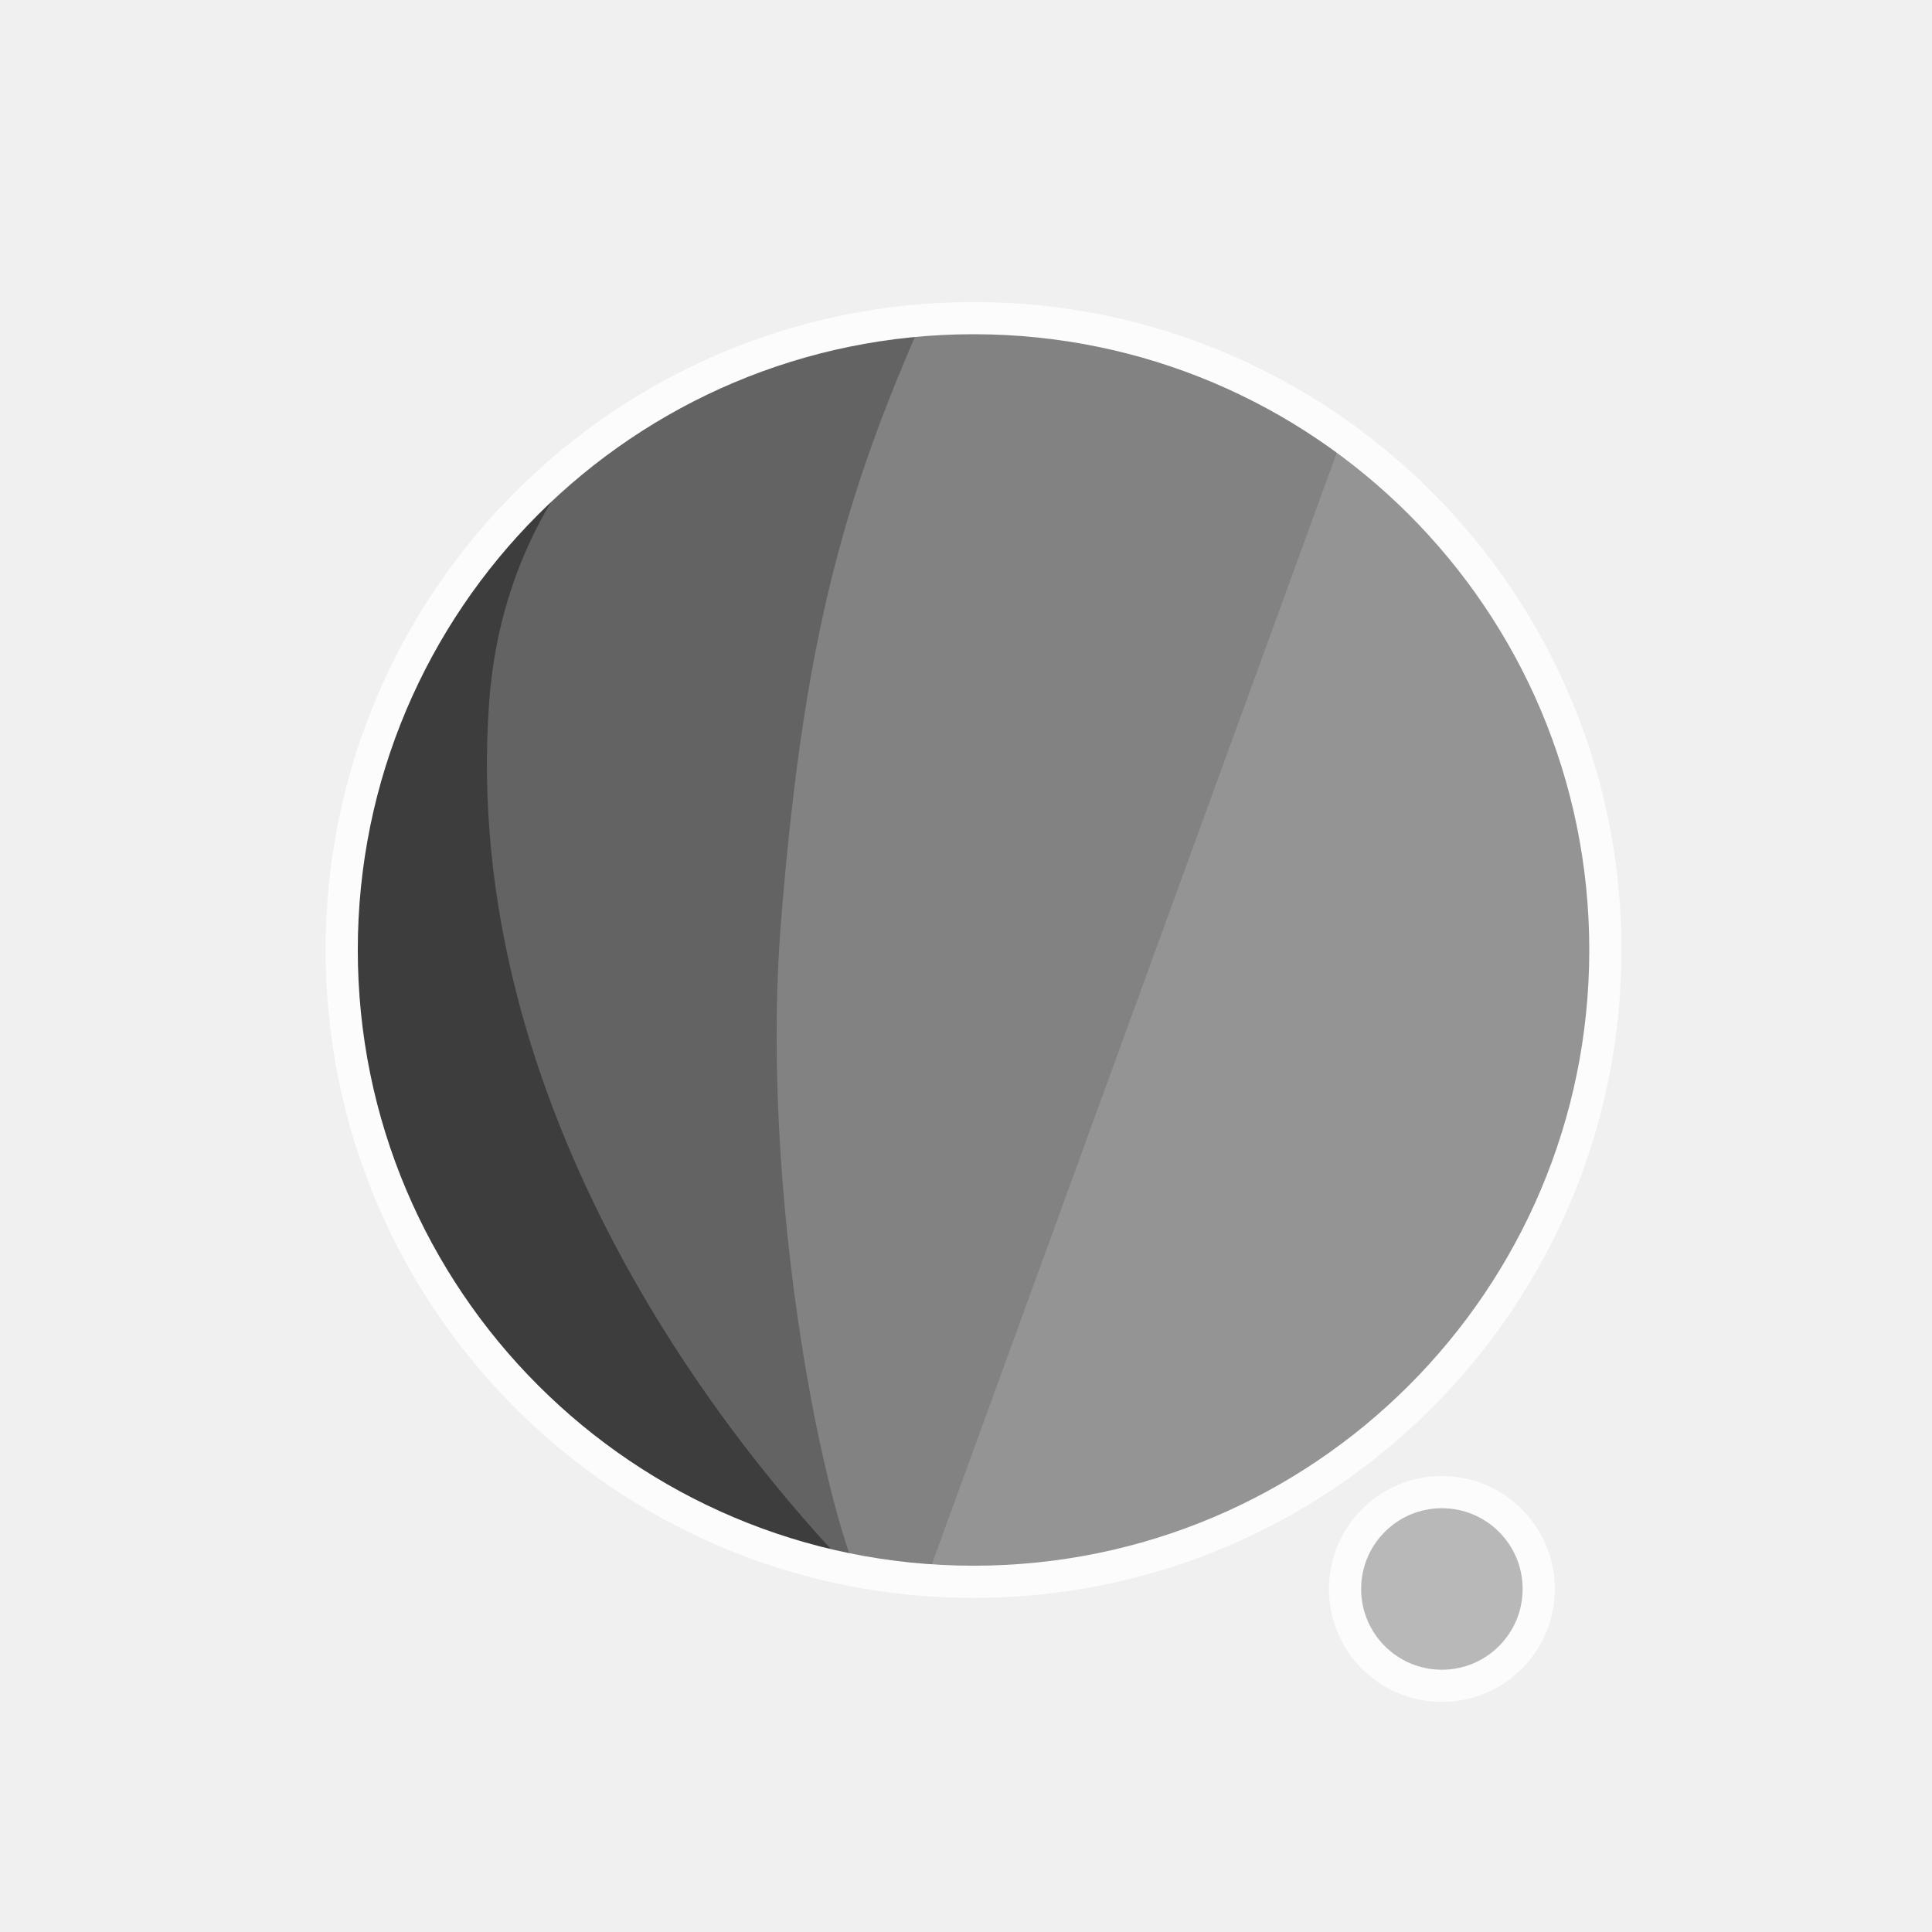
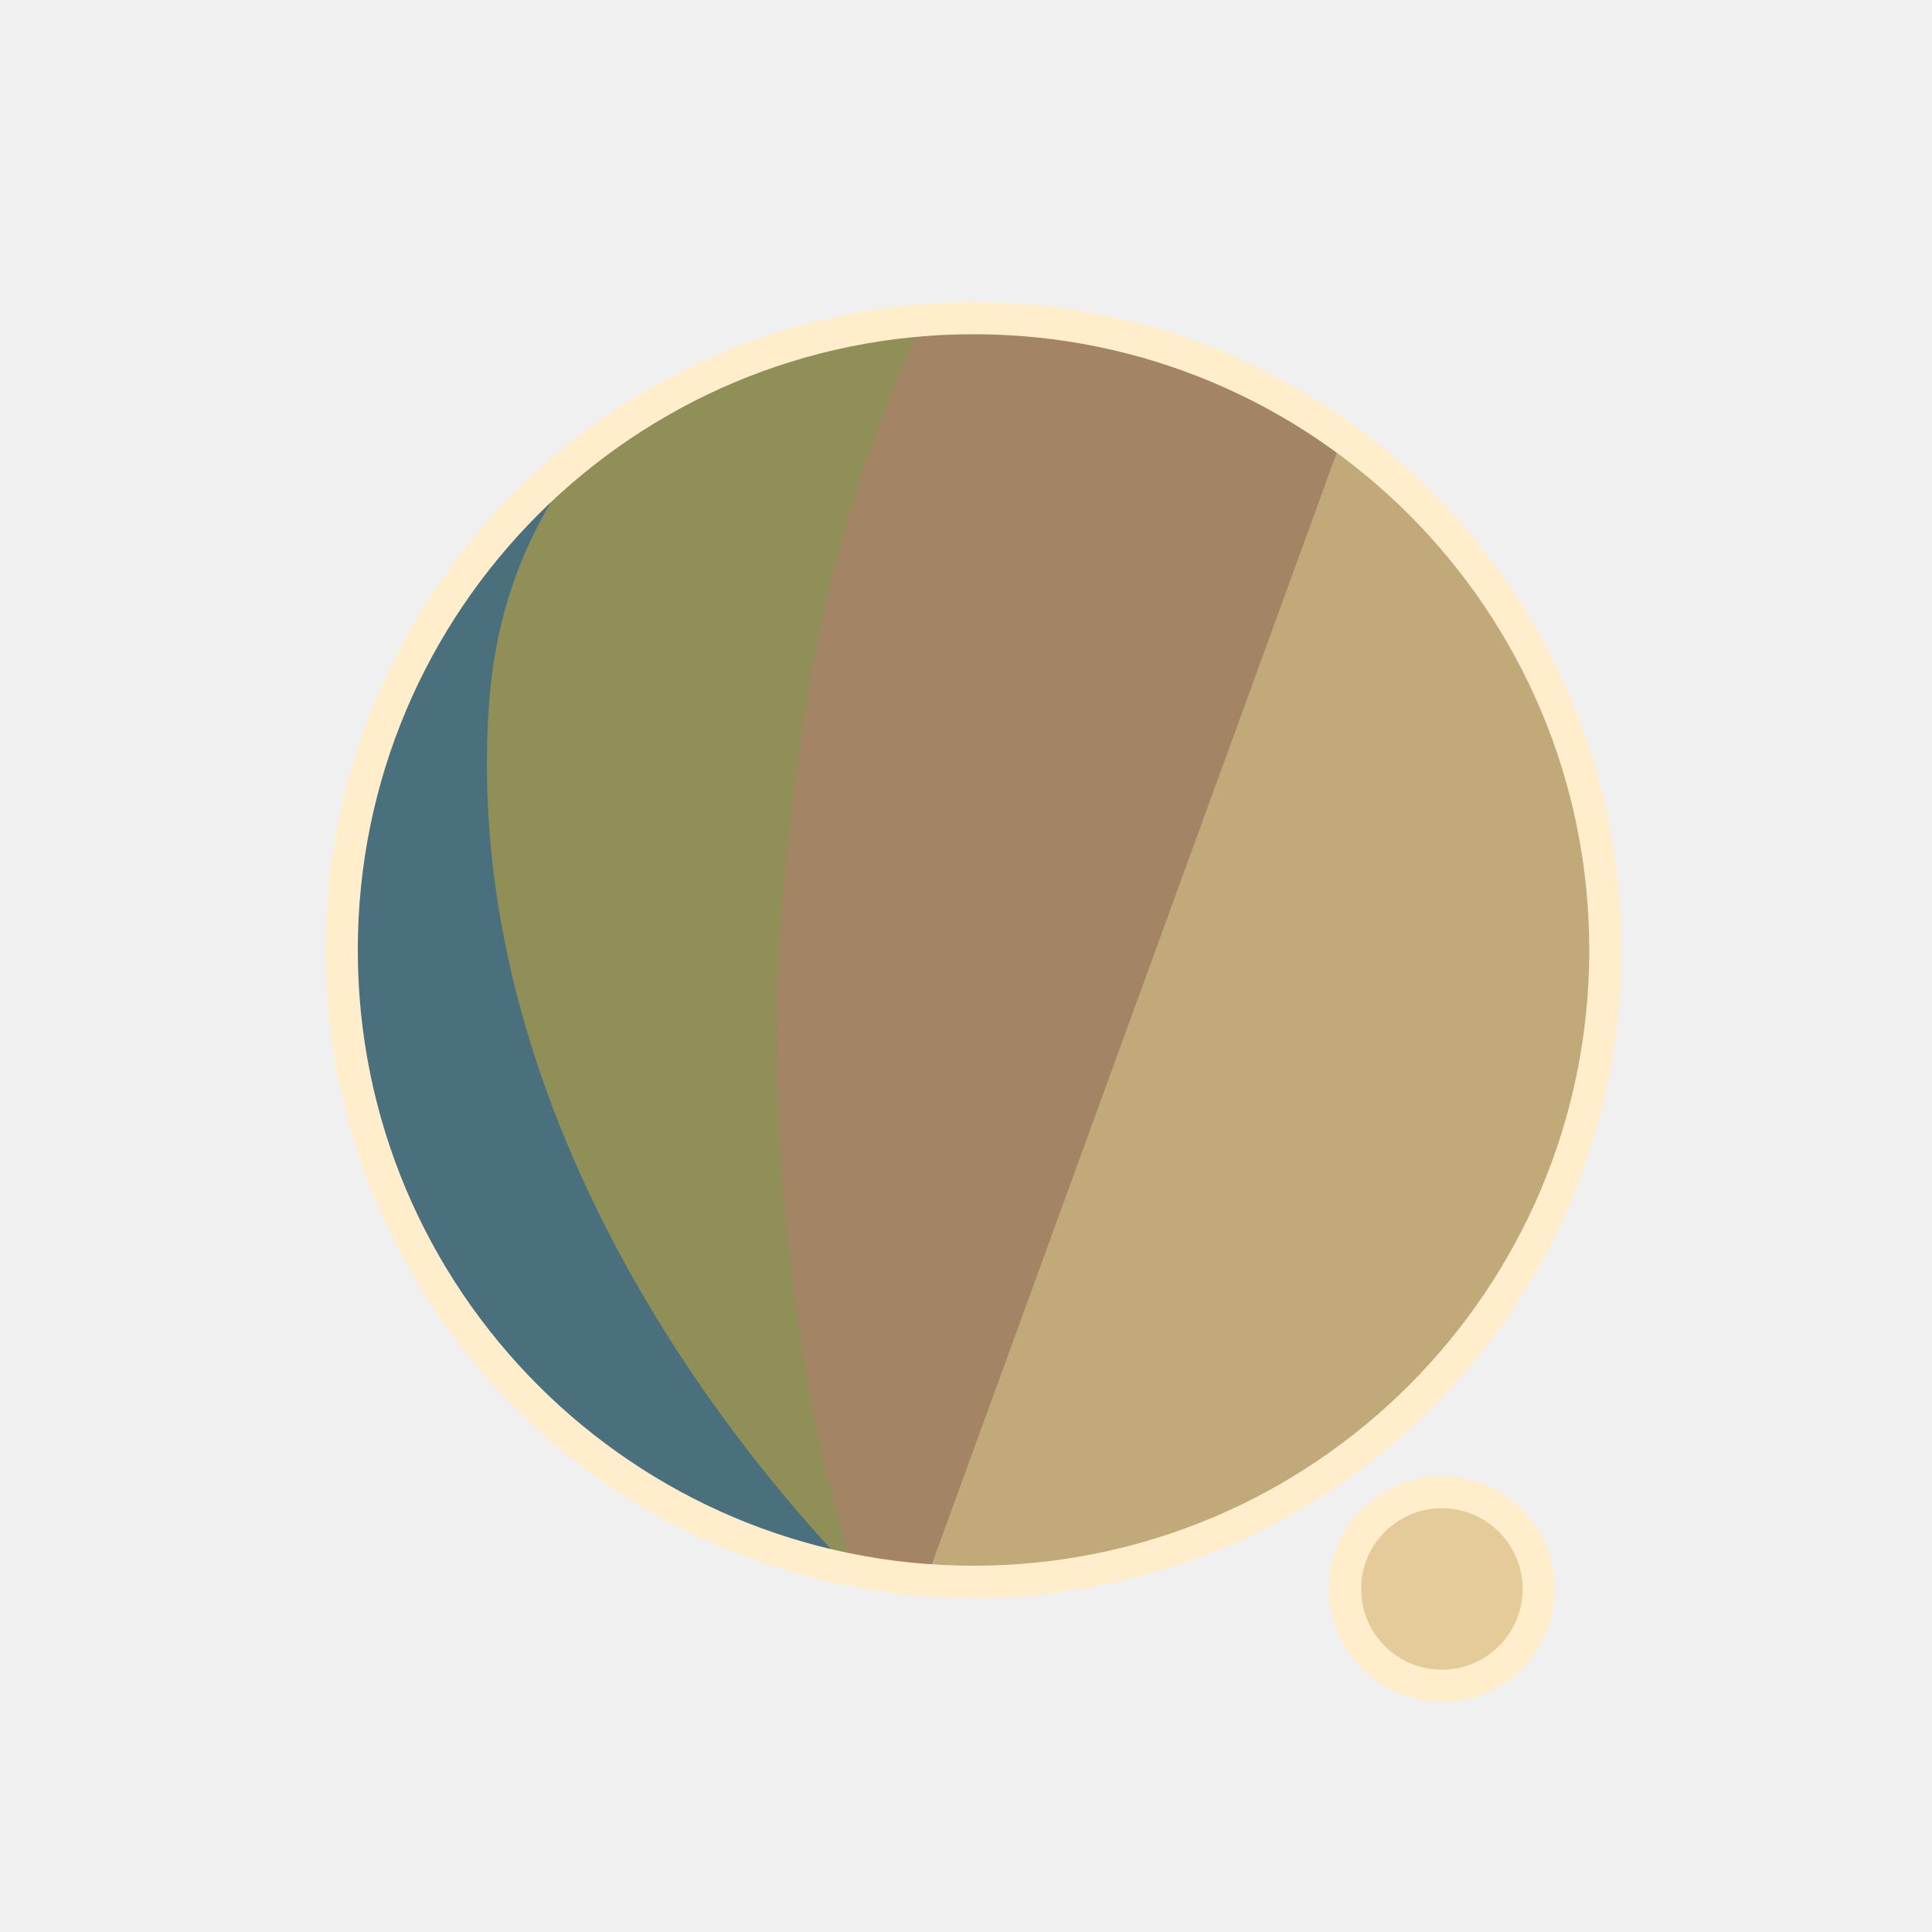
<svg xmlns="http://www.w3.org/2000/svg" width="300" height="300" viewBox="0 0 79.375 79.375" version="1.1" id="svg1">
  <defs id="defs1">
    <filter id="mask-powermask-path-effect5_inverse" style="color-interpolation-filters:sRGB" height="100" width="100" x="-50" y="-50">
      <feColorMatrix id="mask-powermask-path-effect5_primitive1" values="1" type="saturate" result="fbSourceGraphic" />
      <feColorMatrix id="mask-powermask-path-effect5_primitive2" values="-1 0 0 0 1 0 -1 0 0 1 0 0 -1 0 1 0 0 0 1 0 " in="fbSourceGraphic" />
    </filter>
    <clipPath clipPathUnits="userSpaceOnUse" id="clipPath1">
      <circle style="display:inline;fill:#000000;fill-opacity:1;stroke:none;stroke-width:0.214" id="circle3" cx="44.886" cy="38.249" r="22.842" />
    </clipPath>
    <clipPath clipPathUnits="userSpaceOnUse" id="clipPath3">
      <circle style="display:inline;opacity:1;fill:#000000;fill-opacity:1;stroke:none;stroke-width:2.646;stroke-dasharray:none;stroke-opacity:1" id="circle4" cx="39.235" cy="39.029" r="25.959" />
    </clipPath>
    <clipPath clipPathUnits="userSpaceOnUse" id="clipPath4">
      <circle style="display:inline;opacity:1;fill:#000000;fill-opacity:1;stroke:none;stroke-width:0.243" id="circle5" cx="39.997" cy="39.029" r="25.959" />
    </clipPath>
    <clipPath clipPathUnits="userSpaceOnUse" id="clipPath19">
      <g id="g20" style="display:inline">
        <circle style="display:inline;opacity:1;fill:#ffffff;fill-opacity:1;stroke:#000000;stroke-width:1.323;stroke-dasharray:none;stroke-opacity:1" id="circle20" cx="39.997" cy="39.029" r="25.959" />
        <path style="display:inline;fill:#ffffff;fill-opacity:1;stroke:none;stroke-width:1.323;stroke-linecap:round;stroke-linejoin:round;stroke-dasharray:none;stroke-opacity:1" d="M 40.972,71.749 65.107,9.074 51.262,8.513 29.654,71.374 Z" id="path20" />
      </g>
    </clipPath>
  </defs>
  <g id="layer1">
-     <circle style="display:inline;opacity:1;fill:#949494;fill-opacity:1;stroke:none;stroke-width:2.646;stroke-dasharray:none;stroke-opacity:1" id="path1" cx="39.997" cy="39.029" r="25.959" />
-     <circle style="display:inline;opacity:1;fill:#B8B8B8;fill-opacity:1;stroke:#FCFCFC;stroke-width:1.323;stroke-linecap:round;stroke-linejoin:round;stroke-dasharray:none;stroke-opacity:1" id="path23" cx="59.239" cy="65.282" r="3.979" />
-     <path style="display:inline;opacity:1;fill:#828282;fill-opacity:1;stroke:none;stroke-width:2.646;stroke-linecap:round;stroke-linejoin:round;stroke-dasharray:none;stroke-opacity:1" d="M 14.114,8.183 56.981,12.942 37.387,66.729 7.337,66.366 Z" id="path4" clip-path="url(#clipPath4)" />
-     <path style="display:inline;opacity:1;fill:#636363;fill-opacity:1;stroke:none;stroke-width:2.646;stroke-linecap:round;stroke-linejoin:round;stroke-dasharray:none;stroke-opacity:1" d="m 38.537,10.093 c -4.366,9.204 -6.195,15.177 -7.208,27.727 -0.992,12.295 2.307,27.137 4.048,28.492 L 8.159,69.099 11.655,10.117 Z" id="path8" clip-path="url(#clipPath3)" transform="translate(0.7619726)" />
-     <path style="display:inline;opacity:1;fill:#3D3D3D;fill-opacity:1;stroke:none;stroke-width:2.646;stroke-linecap:round;stroke-linejoin:round;stroke-dasharray:none;stroke-opacity:1" d="m 42.193,12.318 c -4.211,1.987 -14.039,6.189 -14.818,16.984 -1.049,14.531 8.417,27.086 14.901,33.188 l -22.177,3.33 -0.971,-51.47 z" id="path12" clip-path="url(#clipPath1)" transform="matrix(1.1365,0,0,1.1365,-11.01583,-4.44086)" />
+     <circle style="display:inline;opacity:1;fill:#C2A97A;fill-opacity:1;stroke:none;stroke-width:2.646;stroke-dasharray:none;stroke-opacity:1" id="path1" cx="39.997" cy="39.029" r="25.959" />
+     <circle style="display:inline;opacity:1;fill:#E6CB9A;fill-opacity:1;stroke:#FFEDCC;stroke-width:1.323;stroke-linecap:round;stroke-linejoin:round;stroke-dasharray:none;stroke-opacity:1" id="path23" cx="59.239" cy="65.282" r="3.979" />
+     <path style="display:inline;opacity:1;fill:#A38465;fill-opacity:1;stroke:none;stroke-width:2.646;stroke-linecap:round;stroke-linejoin:round;stroke-dasharray:none;stroke-opacity:1" d="M 14.114,8.183 56.981,12.942 37.387,66.729 7.337,66.366 Z" id="path4" clip-path="url(#clipPath4)" />
+     <path style="display:inline;opacity:1;fill:#8F8F57;fill-opacity:1;stroke:none;stroke-width:2.646;stroke-linecap:round;stroke-linejoin:round;stroke-dasharray:none;stroke-opacity:1" d="m 38.537,10.093 c -4.366,9.204 -6.195,15.177 -7.208,27.727 -0.992,12.295 2.307,27.137 4.048,28.492 L 8.159,69.099 11.655,10.117 Z" id="path8" clip-path="url(#clipPath3)" transform="translate(0.7619726)" />
+     <path style="display:inline;opacity:1;fill:#4B707D;fill-opacity:1;stroke:none;stroke-width:2.646;stroke-linecap:round;stroke-linejoin:round;stroke-dasharray:none;stroke-opacity:1" d="m 42.193,12.318 c -4.211,1.987 -14.039,6.189 -14.818,16.984 -1.049,14.531 8.417,27.086 14.901,33.188 l -22.177,3.33 -0.971,-51.47 z" id="path12" clip-path="url(#clipPath1)" transform="matrix(1.1365,0,0,1.1365,-11.01583,-4.44086)" />
    <path style="display:inline;fill:none;stroke:#ffffff;stroke-width:5.292;stroke-linecap:round;stroke-linejoin:round;stroke-dasharray:none;stroke-opacity:1" d="M 56.155,14.893 37.161,67.307 c 0.345,-0.826 6.533,-17.661 9.644,-21.104 4.78,-5.292 13.008,-2.765 13.143,4.977 0.044,2.513 -1.431,15.998 -1.431,15.998" id="path2" clip-path="url(#clipPath19)" mask="none" />
-     <circle style="display:inline;opacity:1;fill:none;fill-opacity:0;stroke:#FCFCFC;stroke-width:1.323;stroke-dasharray:none;stroke-opacity:1" id="circle8" cx="39.997" cy="39.029" r="25.959" />
+     <circle style="display:inline;opacity:1;fill:none;fill-opacity:0;stroke:#FFEDCC;stroke-width:1.323;stroke-dasharray:none;stroke-opacity:1" id="circle8" cx="39.997" cy="39.029" r="25.959" />
  </g>
</svg>
